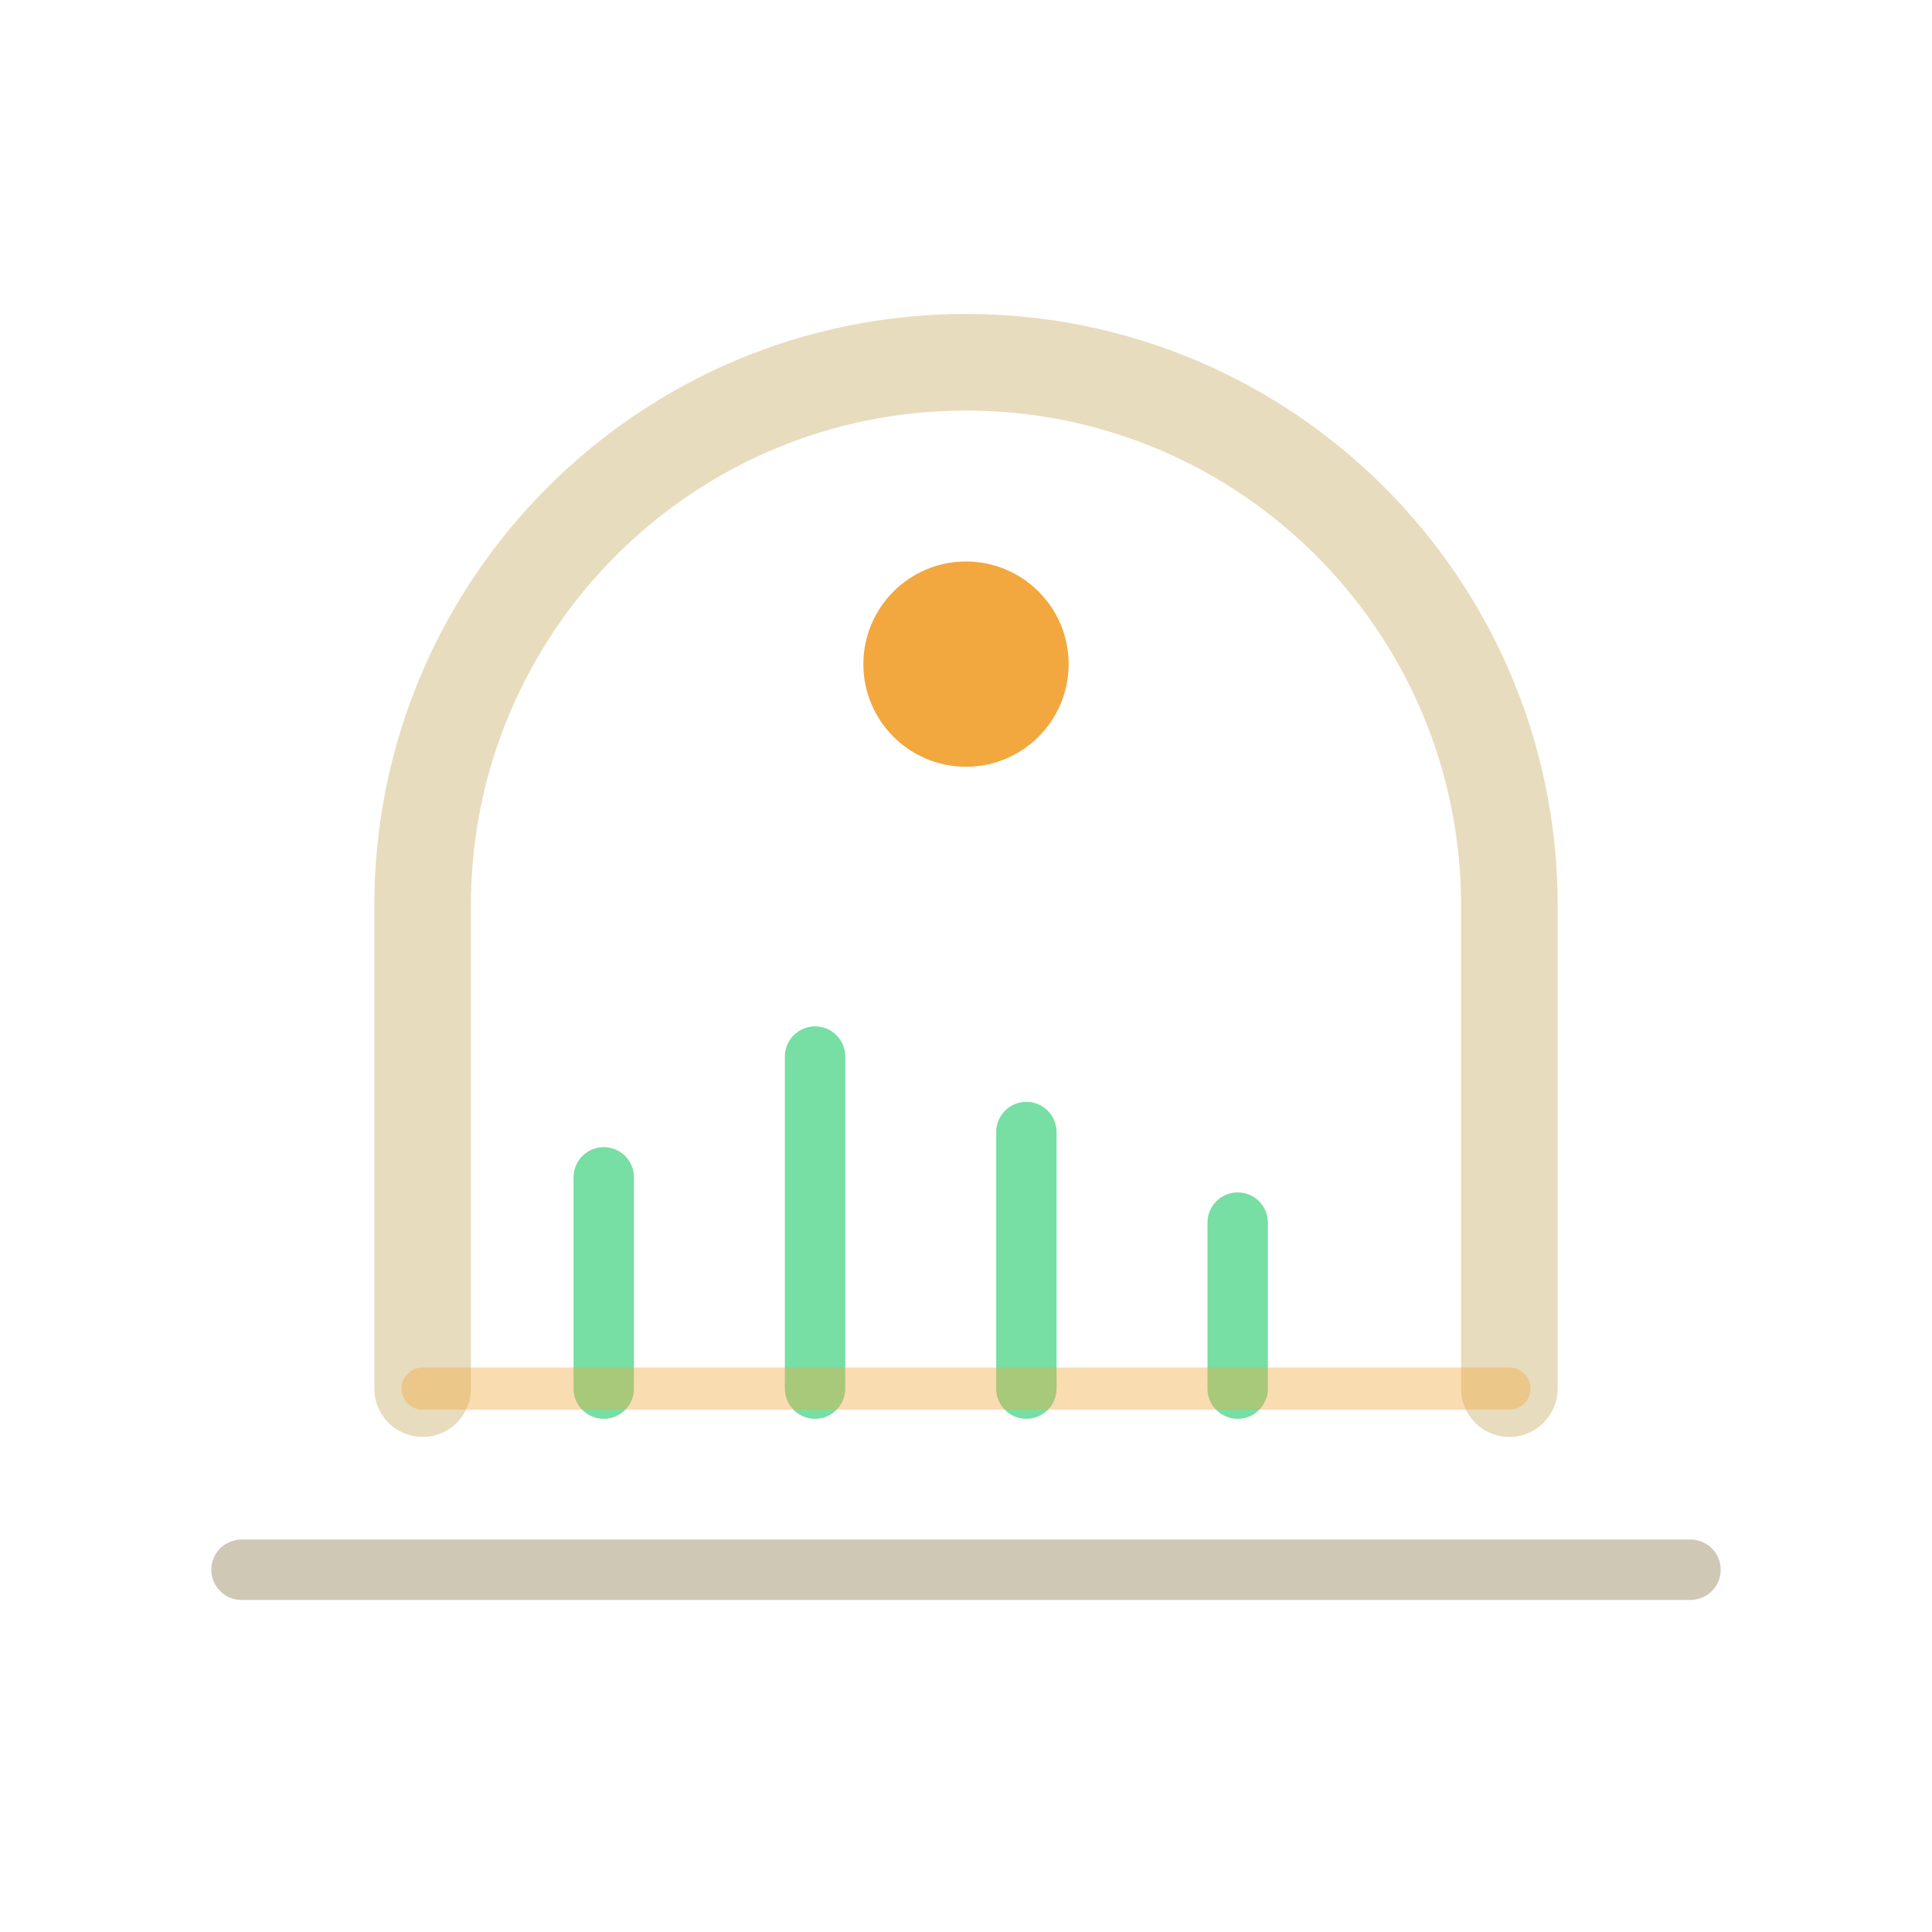
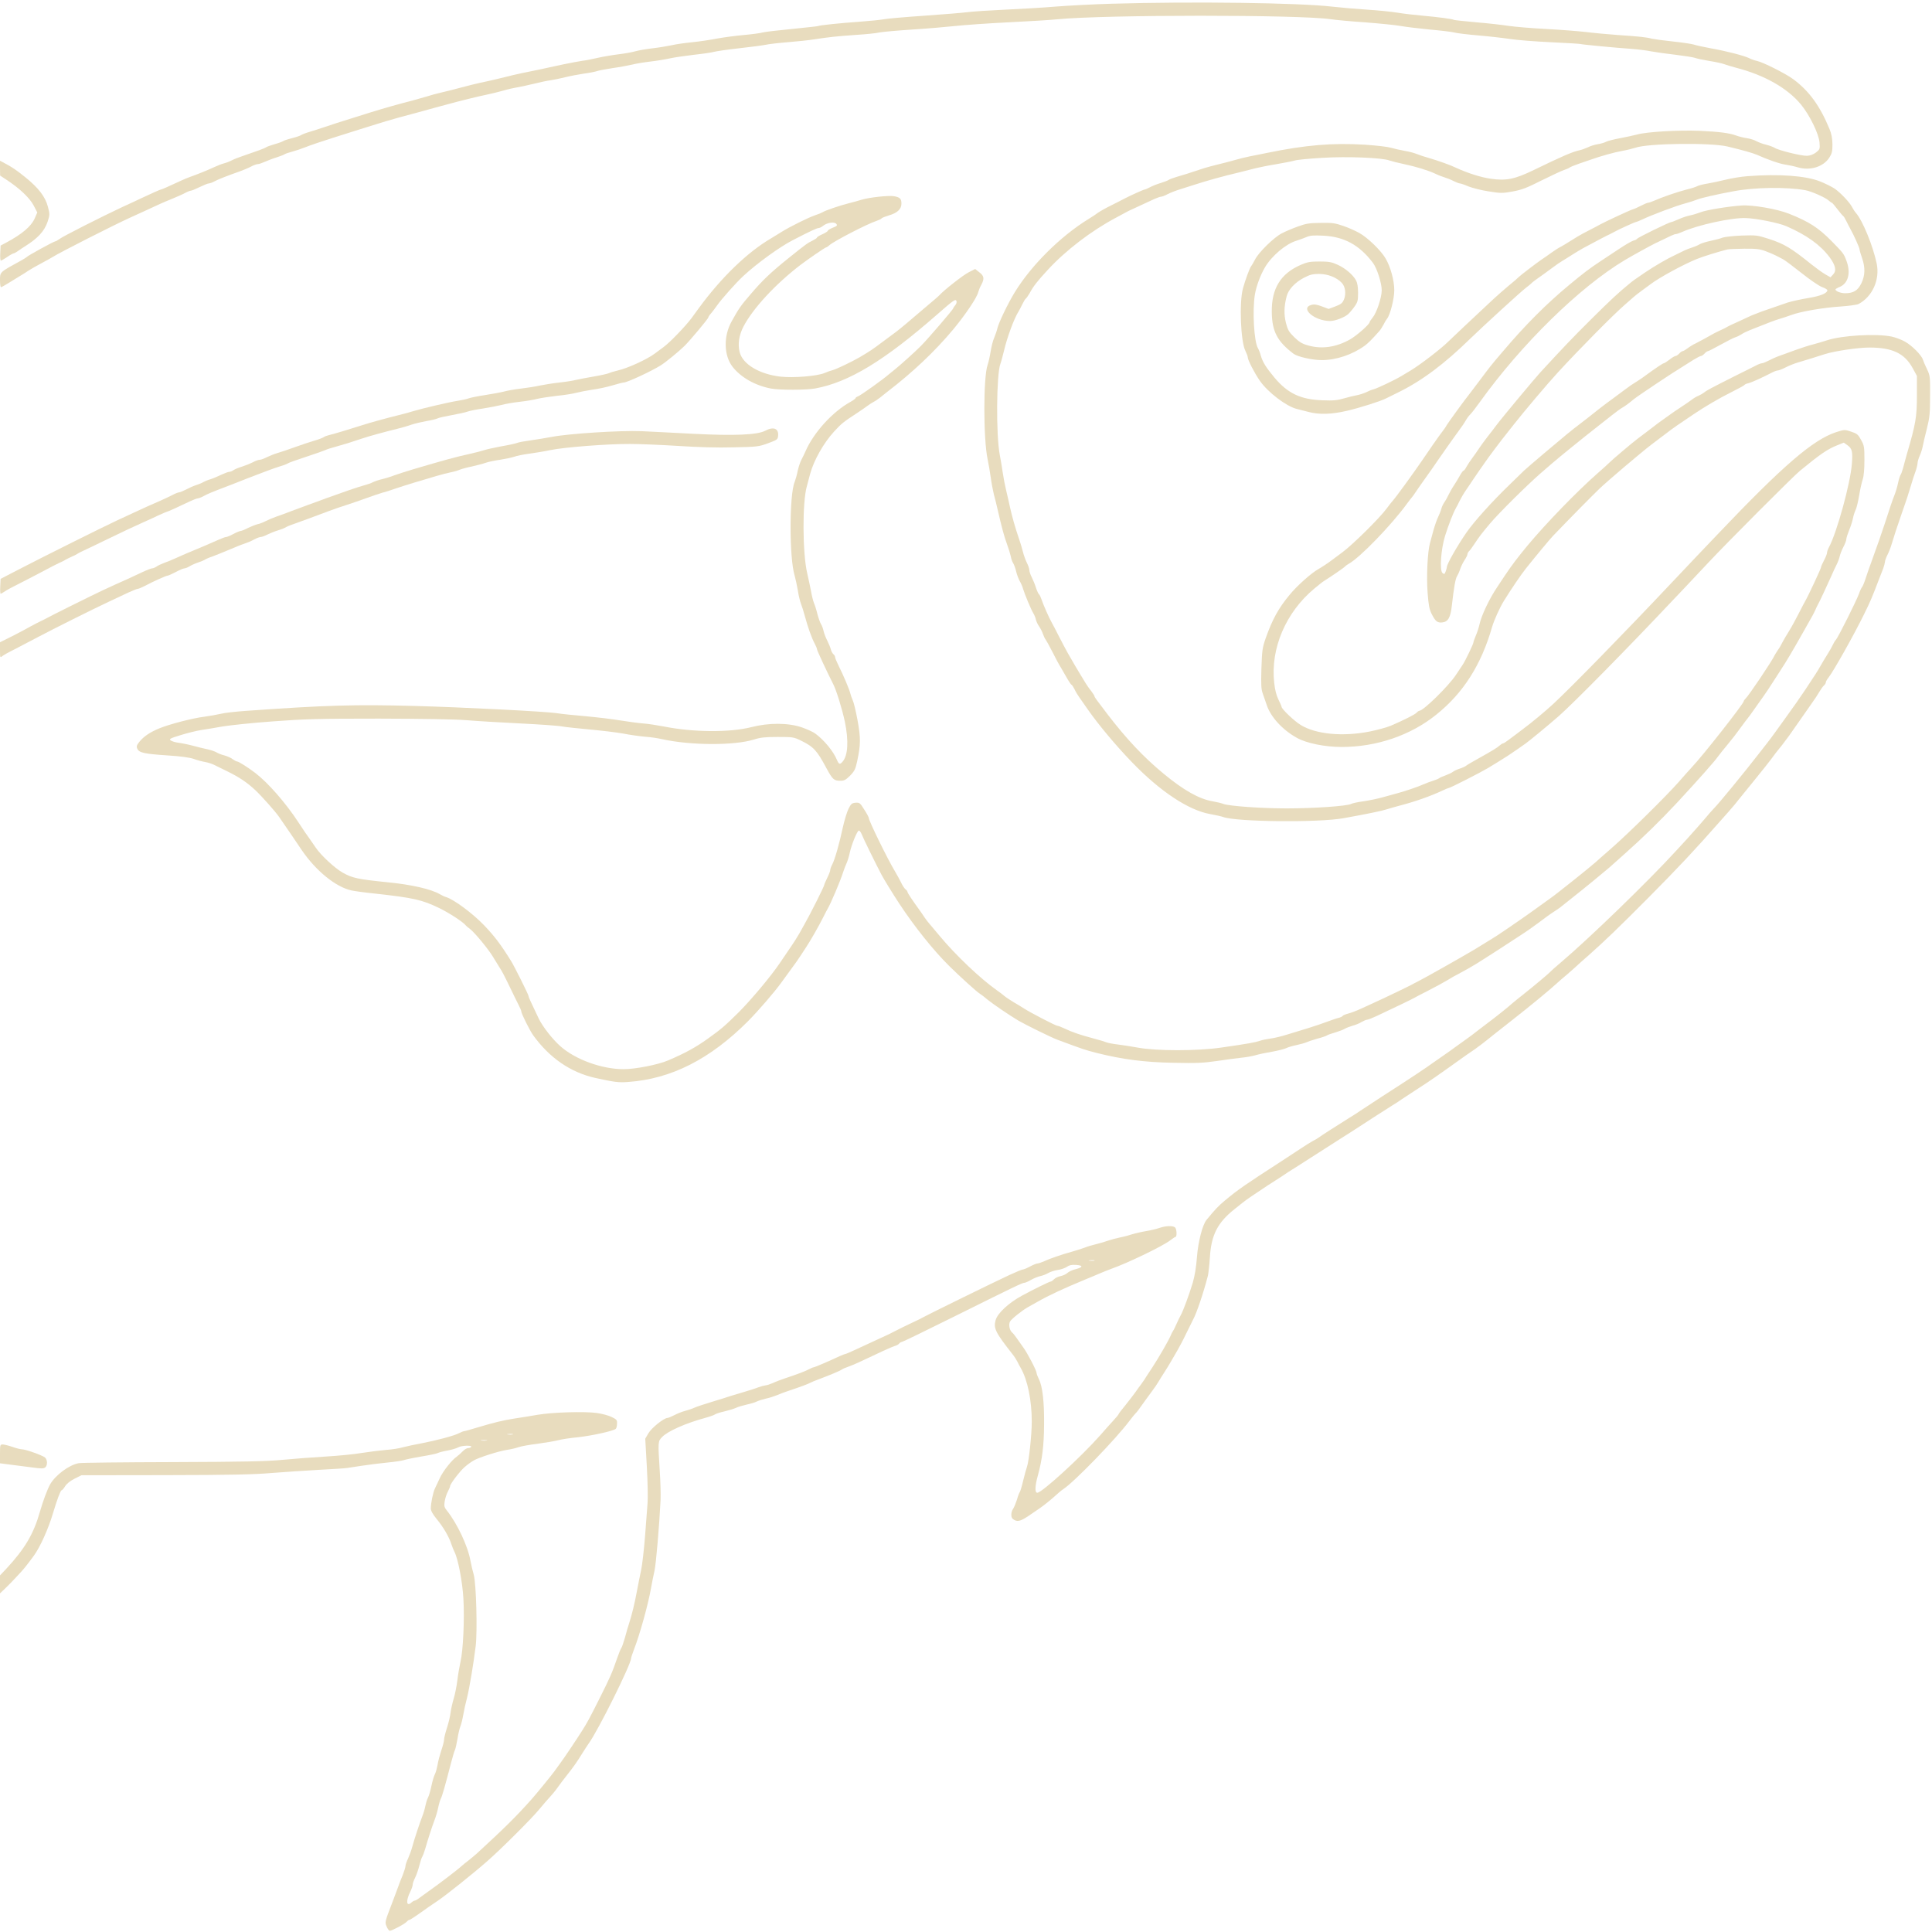
- <svg xmlns="http://www.w3.org/2000/svg" viewBox="0 0 64 64">
-   <path d="M14 46V30a18 18 0 0 1 36 0v16" fill="none" stroke="#e8dcbe" stroke-width="3.2" stroke-linecap="round" />
-   <path d="M8 52h48" stroke="#a89a78" stroke-opacity=".55" stroke-width="2" stroke-linecap="round" />
-   <circle cx="32" cy="22" r="3.4" fill="#f2a83e" />
-   <path d="M20 46v-7M27 46v-11M34 46v-8.5M41 46v-5.5" stroke="#5fd894" stroke-width="2" stroke-linecap="round" opacity=".85" />
-   <path d="M14 46h36" stroke="#f2a83e" stroke-opacity=".4" stroke-width="1.4" stroke-linecap="round" />
+ <svg xmlns="http://www.w3.org/2000/svg" viewBox="0 0 1601 1601">
+   <g transform="translate(0,1601) scale(0.1,-0.1)" fill="#e8dcbe" stroke="none">
+     <path d="M9210 15979 c-146 -4 -350 -15 -455 -23 -104 -9 -296 -20 -425 -26 -129 -6 -266 -15 -305 -20 -38 -5 -201 -19 -362 -30 -160 -11 -313 -24 -341 -30 -27 -5 -116 -14 -198 -20 -157 -11 -335 -29 -345 -36 -3 -2 -100 -12 -215 -24 -115 -11 -225 -24 -244 -29 -19 -6 -89 -15 -155 -21 -66 -6 -165 -19 -220 -29 -55 -11 -149 -25 -210 -31 -60 -6 -137 -17 -170 -25 -33 -7 -103 -19 -155 -25 -52 -6 -117 -17 -145 -25 -27 -8 -90 -19 -140 -25 -49 -6 -126 -19 -170 -29 -44 -10 -102 -22 -130 -25 -27 -4 -99 -17 -160 -30 -145 -32 -254 -55 -340 -72 -38 -8 -104 -23 -145 -34 -41 -10 -106 -26 -145 -34 -78 -16 -171 -39 -255 -62 -30 -8 -84 -22 -120 -30 -36 -8 -92 -23 -125 -34 -33 -10 -87 -25 -120 -34 -99 -25 -234 -63 -340 -96 -295 -92 -334 -105 -395 -126 -25 -9 -74 -24 -109 -35 -35 -10 -68 -23 -75 -28 -6 -5 -40 -17 -76 -26 -36 -9 -69 -20 -75 -25 -5 -4 -37 -16 -70 -25 -33 -10 -65 -21 -71 -26 -10 -8 -84 -35 -199 -74 -27 -9 -66 -24 -85 -34 -19 -10 -48 -21 -65 -25 -16 -4 -52 -18 -80 -31 -58 -27 -143 -61 -200 -81 -22 -8 -53 -21 -70 -29 -107 -50 -165 -75 -170 -75 -6 0 -78 -32 -180 -80 -22 -11 -85 -40 -140 -65 -169 -79 -497 -245 -523 -266 -14 -10 -29 -19 -34 -19 -11 0 -231 -120 -238 -131 -3 -3 -23 -16 -45 -28 -179 -98 -175 -94 -175 -162 0 -33 4 -59 8 -59 4 0 31 15 60 33 28 17 70 43 93 57 23 14 58 35 76 48 19 12 67 40 107 61 40 21 83 45 97 54 53 34 496 259 634 322 33 15 89 41 125 57 127 59 146 68 220 98 41 17 92 39 112 50 20 11 43 20 50 20 7 0 40 14 73 30 33 16 67 30 75 30 8 0 29 7 45 16 30 17 113 49 215 85 30 11 71 28 91 39 20 11 45 20 55 20 10 0 36 9 58 19 23 10 66 27 96 36 30 10 60 21 65 25 6 5 35 15 65 23 30 8 78 24 105 35 51 20 143 51 225 77 98 31 238 75 285 90 123 39 214 66 270 81 33 9 98 26 145 39 47 13 112 31 145 40 33 9 85 23 115 31 94 26 252 65 325 80 39 8 99 23 135 33 36 11 85 22 110 26 25 4 88 17 140 30 52 13 117 27 144 30 26 4 80 15 120 25 39 10 109 23 155 30 46 6 95 16 109 21 13 5 72 16 131 25 58 8 131 22 161 29 30 8 98 19 150 25 52 6 124 18 160 26 35 8 125 21 200 30 74 8 149 19 165 24 17 5 111 19 210 30 99 11 198 24 220 29 22 5 103 15 180 21 77 6 181 17 230 25 119 18 162 23 340 36 83 5 169 14 193 20 24 5 145 16 270 24 125 8 288 22 362 30 74 8 270 22 435 30 165 8 347 19 405 25 397 39 2006 39 2265 1 39 -6 167 -18 285 -26 118 -9 251 -22 295 -30 44 -8 154 -21 245 -30 91 -8 181 -19 200 -24 19 -6 112 -17 205 -25 94 -8 213 -22 265 -30 52 -8 203 -20 334 -26 132 -6 242 -13 245 -15 8 -4 289 -31 421 -40 52 -4 127 -13 165 -21 39 -7 129 -20 201 -28 72 -9 143 -20 158 -25 14 -6 68 -17 120 -26 52 -8 107 -20 122 -26 16 -6 61 -20 99 -30 237 -61 427 -169 540 -306 72 -88 147 -242 153 -314 4 -54 3 -57 -30 -83 -23 -17 -49 -26 -74 -27 -45 -2 -236 45 -268 66 -11 7 -43 19 -71 26 -27 6 -63 20 -80 29 -16 10 -52 21 -80 25 -27 4 -66 14 -85 21 -59 22 -139 32 -306 40 -176 7 -439 -8 -519 -31 -27 -7 -90 -21 -139 -30 -49 -9 -101 -22 -115 -29 -14 -8 -46 -17 -71 -21 -25 -4 -61 -15 -80 -25 -20 -9 -51 -21 -70 -25 -56 -11 -152 -53 -380 -164 -157 -76 -229 -91 -357 -72 -81 11 -195 48 -288 91 -48 23 -137 55 -225 81 -36 10 -81 25 -100 33 -19 8 -64 20 -100 26 -36 6 -87 18 -115 26 -27 8 -124 19 -216 25 -266 16 -488 -2 -809 -68 -41 -8 -106 -22 -145 -29 -38 -8 -95 -22 -125 -31 -30 -9 -89 -24 -130 -34 -41 -10 -95 -24 -120 -32 -132 -44 -180 -59 -230 -73 -30 -9 -60 -20 -66 -25 -6 -5 -35 -16 -64 -25 -30 -9 -69 -24 -89 -35 -20 -10 -39 -19 -44 -19 -9 0 -126 -53 -167 -75 -14 -7 -63 -33 -110 -56 -47 -23 -96 -51 -110 -61 -14 -11 -50 -35 -80 -53 -232 -143 -473 -382 -611 -607 -56 -91 -134 -254 -144 -299 -4 -18 -16 -53 -26 -77 -11 -24 -24 -76 -30 -115 -6 -38 -17 -88 -25 -111 -36 -101 -36 -611 0 -781 8 -38 20 -107 26 -152 6 -45 18 -108 26 -140 9 -32 24 -94 34 -138 33 -143 51 -209 75 -275 13 -36 27 -81 31 -100 3 -19 12 -45 20 -57 7 -11 19 -43 25 -70 6 -26 20 -61 29 -78 10 -16 23 -46 28 -65 14 -47 67 -173 85 -202 8 -13 18 -36 21 -52 4 -17 16 -42 27 -57 11 -16 25 -43 31 -61 6 -18 16 -40 23 -48 6 -8 31 -53 55 -100 23 -47 57 -110 76 -140 18 -30 42 -72 53 -92 12 -20 25 -40 31 -43 6 -4 17 -21 25 -38 8 -18 26 -48 40 -67 14 -19 46 -65 72 -103 90 -128 231 -296 362 -432 233 -242 469 -399 649 -431 46 -8 94 -19 107 -24 107 -41 795 -48 1000 -10 194 35 316 60 355 73 25 8 72 21 105 30 131 34 259 79 361 127 23 11 45 20 49 20 12 0 265 129 325 165 30 19 71 43 90 55 42 25 103 65 156 102 22 15 50 36 64 45 35 25 180 144 275 227 119 104 563 554 955 970 36 37 85 90 110 116 25 26 104 110 175 186 157 168 704 716 760 762 167 137 227 179 307 211 l57 23 31 -22 c38 -27 44 -53 36 -154 -12 -160 -125 -572 -190 -691 -9 -16 -16 -37 -16 -46 0 -9 -11 -37 -25 -63 -14 -26 -25 -52 -25 -58 0 -10 -107 -239 -130 -278 -5 -8 -30 -55 -55 -105 -25 -49 -61 -115 -80 -145 -19 -30 -43 -71 -53 -90 -9 -19 -26 -49 -38 -65 -11 -17 -24 -37 -28 -45 -22 -49 -219 -341 -242 -360 -7 -7 -14 -16 -14 -21 0 -19 -337 -449 -432 -549 -18 -19 -66 -73 -106 -119 -104 -118 -414 -424 -557 -549 -66 -58 -127 -111 -135 -119 -47 -42 -331 -269 -370 -295 -14 -10 -59 -42 -100 -72 -77 -57 -270 -190 -343 -238 -38 -24 -73 -46 -186 -115 -95 -57 -431 -247 -481 -271 -14 -7 -32 -16 -40 -21 -15 -9 -239 -117 -315 -151 -22 -10 -69 -32 -105 -48 -36 -17 -84 -35 -107 -41 -23 -6 -45 -15 -47 -20 -3 -5 -18 -12 -33 -16 -16 -3 -55 -17 -88 -29 -33 -13 -107 -38 -165 -56 -58 -18 -139 -43 -180 -55 -41 -13 -100 -27 -130 -31 -30 -4 -71 -12 -90 -19 -38 -13 -97 -24 -320 -56 -198 -29 -541 -29 -693 0 -56 10 -131 22 -167 26 -36 4 -76 12 -90 17 -14 6 -63 21 -110 33 -115 31 -176 52 -236 81 -28 13 -56 24 -63 24 -13 0 -221 108 -274 142 -19 12 -58 37 -87 53 -28 17 -62 39 -75 50 -13 11 -42 34 -66 50 -137 97 -342 292 -473 450 -37 44 -74 89 -84 100 -10 11 -27 33 -38 49 -10 16 -28 41 -39 57 -64 88 -105 150 -105 158 0 5 -7 15 -17 22 -9 8 -25 32 -35 54 -11 22 -34 65 -52 95 -60 99 -216 418 -216 440 0 7 -17 39 -38 71 -35 56 -39 59 -72 57 -31 -3 -38 -9 -59 -51 -13 -27 -34 -96 -47 -155 -29 -136 -67 -268 -88 -307 -9 -16 -16 -37 -16 -45 0 -8 -11 -37 -25 -65 -13 -27 -25 -54 -25 -59 0 -11 -119 -248 -159 -317 -14 -25 -36 -64 -48 -86 -12 -22 -50 -82 -85 -132 -35 -51 -70 -103 -78 -115 -74 -109 -233 -298 -335 -401 -117 -116 -150 -144 -259 -222 -102 -73 -188 -120 -331 -181 -82 -35 -270 -72 -367 -72 -180 0 -398 79 -523 189 -67 59 -148 163 -181 231 -74 156 -84 177 -84 186 0 11 -118 247 -144 289 -87 140 -138 207 -225 298 -94 98 -249 213 -314 233 -12 3 -35 14 -52 24 -72 42 -236 80 -435 99 -243 25 -289 34 -369 79 -65 36 -183 145 -226 210 -14 20 -35 51 -47 68 -25 34 -44 62 -98 144 -103 157 -248 323 -355 405 -60 46 -138 95 -151 95 -6 0 -22 9 -36 19 -13 11 -44 24 -68 31 -25 6 -55 18 -67 26 -12 7 -43 18 -70 24 -26 5 -82 19 -123 30 -41 11 -96 22 -121 25 -26 3 -54 12 -64 19 -16 12 -7 17 81 44 54 17 131 36 169 42 39 6 120 19 180 30 61 10 247 30 415 42 268 20 374 23 880 23 360 -1 631 -5 725 -13 83 -7 283 -19 447 -27 163 -8 319 -19 346 -25 27 -5 130 -16 228 -25 99 -9 224 -24 279 -34 55 -11 136 -22 180 -26 44 -3 107 -12 140 -20 239 -53 601 -54 764 -3 53 17 93 21 196 21 124 0 133 -1 192 -30 105 -51 133 -82 211 -228 51 -94 63 -105 115 -105 33 0 46 7 82 43 36 37 44 53 58 118 30 140 30 193 3 342 -14 76 -32 150 -40 165 -7 15 -16 41 -20 57 -9 36 -56 147 -97 229 -16 32 -29 64 -29 71 0 7 -6 18 -14 24 -8 7 -17 24 -21 39 -3 15 -17 47 -29 72 -13 25 -27 61 -31 80 -4 19 -13 45 -21 57 -8 13 -21 50 -30 83 -8 34 -21 75 -29 93 -7 18 -18 61 -24 97 -7 36 -21 103 -32 150 -39 167 -41 589 -3 720 8 30 21 78 28 105 31 112 111 254 198 349 62 67 75 78 193 155 33 22 71 48 85 59 14 10 36 25 50 32 14 7 39 24 55 37 17 14 41 33 55 44 211 161 398 338 549 519 99 119 197 264 207 308 4 15 15 43 26 62 27 51 23 74 -17 104 l-34 27 -53 -27 c-45 -22 -210 -152 -243 -190 -5 -7 -62 -55 -125 -108 -63 -54 -135 -115 -160 -136 -25 -21 -60 -49 -77 -62 -18 -13 -68 -50 -112 -83 -78 -59 -100 -74 -190 -127 -64 -37 -190 -97 -220 -105 -14 -3 -45 -14 -68 -24 -61 -26 -258 -42 -366 -30 -173 20 -311 102 -337 201 -18 65 -6 144 31 214 79 151 264 351 474 512 65 49 203 144 211 144 4 0 16 8 27 18 36 33 315 177 389 201 21 7 40 16 43 21 3 5 31 16 61 25 70 20 104 52 104 98 0 40 -12 52 -61 61 -45 8 -207 -10 -269 -29 -25 -8 -72 -21 -105 -29 -73 -18 -204 -63 -219 -75 -6 -4 -34 -16 -62 -25 -54 -18 -215 -98 -276 -137 -20 -13 -60 -37 -88 -54 -195 -114 -411 -322 -598 -577 -15 -21 -43 -59 -62 -85 -49 -66 -180 -202 -230 -238 -22 -16 -56 -41 -74 -55 -64 -48 -223 -121 -306 -140 -30 -7 -63 -17 -73 -22 -10 -5 -67 -18 -126 -28 -59 -10 -125 -23 -147 -28 -21 -6 -84 -16 -139 -22 -55 -6 -128 -18 -162 -25 -34 -8 -104 -19 -155 -25 -51 -6 -115 -17 -143 -25 -27 -7 -98 -20 -156 -29 -59 -9 -119 -21 -135 -27 -16 -6 -56 -15 -89 -20 -68 -10 -294 -63 -370 -86 -27 -9 -84 -24 -125 -34 -93 -23 -240 -63 -300 -83 -93 -30 -246 -76 -275 -82 -16 -4 -36 -11 -43 -17 -7 -5 -40 -18 -75 -28 -34 -10 -107 -34 -162 -54 -55 -20 -120 -42 -145 -49 -25 -7 -64 -23 -87 -34 -23 -12 -50 -22 -60 -22 -11 0 -37 -9 -58 -21 -22 -11 -62 -27 -90 -36 -27 -8 -59 -21 -70 -29 -11 -8 -27 -14 -35 -14 -9 0 -38 -11 -66 -24 -27 -13 -67 -30 -89 -37 -22 -6 -49 -18 -60 -24 -11 -7 -38 -18 -60 -25 -22 -7 -60 -24 -84 -37 -24 -12 -50 -23 -57 -23 -8 0 -35 -11 -61 -25 -27 -13 -70 -34 -98 -46 -61 -26 -141 -62 -220 -99 -33 -15 -96 -45 -140 -65 -118 -55 -615 -303 -800 -399 l-160 -83 -3 -61 c-2 -34 0 -62 3 -62 4 0 19 8 33 18 15 11 65 38 112 61 47 24 135 69 195 101 61 33 126 66 145 75 19 8 42 19 50 25 8 5 31 16 50 25 19 8 42 19 50 25 8 6 31 17 50 26 19 9 105 49 190 91 157 76 210 101 310 146 30 13 85 38 122 56 37 17 70 31 73 31 6 0 90 38 190 86 28 13 56 24 64 24 7 0 30 9 50 20 34 18 63 31 206 85 33 13 96 37 140 55 134 52 237 91 290 107 28 8 55 19 60 23 6 5 73 29 150 54 77 25 149 51 160 56 11 6 52 19 90 29 69 19 127 37 215 67 52 18 195 57 290 80 36 9 90 24 120 35 30 10 87 23 125 30 39 6 78 16 89 21 10 6 64 18 120 28 55 10 114 23 130 29 15 6 74 18 130 26 55 9 124 22 151 29 28 8 94 20 148 26 54 6 122 17 150 25 29 7 102 18 162 25 61 6 133 17 160 25 28 7 88 19 135 26 47 6 121 22 164 35 44 13 86 24 94 24 29 0 235 96 310 144 41 26 148 114 193 158 48 47 199 228 199 238 0 5 10 20 23 34 12 14 33 42 47 62 38 55 161 193 222 249 115 106 302 241 410 296 141 73 198 99 210 99 9 0 26 8 39 19 35 27 93 35 109 16 11 -13 7 -18 -29 -32 -22 -9 -41 -20 -41 -25 0 -5 -20 -18 -45 -29 -25 -11 -45 -23 -45 -28 0 -4 -17 -15 -37 -25 -41 -20 -53 -28 -196 -143 -147 -118 -218 -185 -315 -299 -86 -100 -97 -116 -159 -227 -69 -123 -65 -284 8 -377 70 -89 188 -155 319 -180 70 -13 292 -13 366 1 278 51 574 231 1011 614 137 120 152 130 159 110 4 -8 -1 -24 -10 -34 -9 -10 -16 -21 -16 -25 0 -9 -213 -257 -267 -311 -50 -51 -179 -166 -218 -197 -16 -13 -37 -30 -47 -38 -47 -42 -239 -179 -259 -185 -11 -4 -19 -10 -19 -14 0 -4 -19 -18 -42 -31 -148 -81 -306 -255 -373 -410 -8 -19 -24 -51 -34 -70 -10 -19 -24 -61 -31 -93 -6 -33 -18 -73 -25 -91 -45 -107 -45 -631 0 -776 7 -25 19 -79 26 -120 6 -41 18 -92 26 -112 8 -20 23 -67 33 -105 25 -92 56 -180 80 -224 11 -20 20 -42 20 -49 0 -10 89 -200 135 -290 26 -50 74 -207 96 -310 33 -160 26 -281 -19 -332 -22 -26 -31 -22 -47 16 -29 70 -104 161 -176 215 -17 14 -68 37 -113 53 -113 39 -274 40 -421 2 -179 -45 -481 -43 -725 6 -52 10 -129 22 -170 25 -41 3 -127 15 -190 25 -63 11 -193 26 -288 35 -95 8 -202 19 -238 25 -89 14 -773 49 -1179 60 -496 13 -725 7 -1400 -41 -82 -6 -175 -16 -205 -24 -30 -7 -91 -18 -135 -24 -99 -12 -289 -62 -373 -96 -78 -32 -129 -66 -166 -111 -24 -30 -27 -39 -18 -59 15 -33 57 -42 251 -55 110 -7 181 -17 217 -29 29 -11 72 -22 96 -26 24 -4 59 -16 78 -26 19 -10 69 -34 110 -54 93 -46 159 -90 227 -154 53 -50 165 -176 196 -221 9 -14 52 -76 95 -138 42 -63 84 -124 92 -136 118 -173 283 -307 413 -335 23 -5 107 -17 187 -25 327 -36 397 -52 540 -121 82 -40 199 -116 220 -144 3 -4 19 -18 37 -31 40 -32 149 -164 187 -227 16 -26 39 -64 51 -83 28 -43 38 -63 93 -176 23 -49 54 -110 67 -137 14 -26 25 -52 25 -59 0 -17 70 -158 99 -198 135 -187 309 -306 511 -352 165 -36 196 -40 275 -34 358 25 681 190 995 505 86 87 219 241 275 319 17 24 53 73 80 110 28 37 63 87 79 112 16 25 37 57 47 72 31 46 107 178 144 253 14 28 29 57 34 65 26 44 105 230 127 300 8 25 21 59 29 76 8 17 20 55 26 84 14 68 61 182 75 187 6 2 17 -11 24 -29 11 -30 118 -248 165 -337 22 -41 87 -147 147 -239 126 -191 283 -388 414 -517 87 -86 231 -217 253 -229 9 -5 39 -28 66 -51 47 -38 178 -127 255 -173 58 -34 272 -139 320 -157 221 -82 225 -84 330 -111 212 -53 393 -77 636 -81 186 -4 243 -2 360 15 76 12 167 23 201 27 34 3 86 12 115 20 29 9 93 22 141 30 49 9 101 22 115 29 15 8 54 19 87 26 33 7 68 17 79 22 10 5 50 19 89 30 40 10 76 23 82 27 5 5 37 16 69 25 32 10 68 23 80 31 12 7 40 18 64 25 24 6 58 20 75 31 18 10 38 19 46 19 8 0 44 14 80 31 157 74 297 141 311 150 8 5 60 32 115 60 55 28 125 66 155 84 30 19 73 43 95 54 54 28 113 62 150 85 17 11 46 29 65 41 44 27 177 114 295 191 50 32 117 79 150 104 65 49 89 67 150 107 22 14 45 31 51 37 7 6 47 38 89 71 77 60 261 211 300 245 11 10 70 63 130 116 155 138 287 267 434 424 174 188 312 343 340 384 8 12 45 57 81 101 36 44 73 91 82 105 10 14 37 50 60 81 24 30 51 66 60 80 59 82 136 192 150 216 10 15 43 66 73 113 68 105 93 147 203 341 78 138 80 141 95 174 7 17 18 39 24 50 13 22 67 139 108 230 14 33 34 76 44 95 10 19 22 50 26 69 4 19 18 54 31 79 13 25 24 53 24 64 0 10 11 44 24 76 13 31 27 75 31 97 4 22 14 52 21 67 8 14 21 68 30 120 8 51 22 112 30 136 9 27 14 84 14 160 0 108 -2 121 -28 167 -24 44 -33 52 -82 68 -53 18 -55 18 -124 -4 -190 -62 -437 -273 -981 -845 -196 -205 -155 -163 -374 -394 -414 -439 -830 -864 -987 -1011 -67 -62 -177 -154 -258 -214 -36 -27 -85 -65 -109 -82 -23 -18 -46 -33 -51 -33 -5 0 -18 -8 -28 -17 -22 -20 -60 -43 -178 -109 -47 -26 -92 -52 -100 -59 -8 -7 -33 -18 -55 -25 -22 -7 -47 -19 -55 -26 -9 -7 -36 -20 -60 -29 -24 -8 -48 -19 -54 -24 -6 -5 -29 -14 -51 -21 -22 -7 -58 -20 -80 -30 -44 -20 -148 -55 -210 -72 -22 -6 -76 -21 -120 -33 -44 -13 -118 -28 -165 -35 -46 -6 -93 -16 -104 -22 -33 -18 -312 -37 -531 -37 -213 0 -478 19 -527 37 -14 6 -55 16 -90 22 -112 19 -242 93 -406 229 -164 135 -308 288 -465 493 -95 124 -107 141 -107 148 0 4 -12 23 -27 43 -16 19 -37 50 -48 68 -11 19 -30 49 -42 69 -21 34 -51 85 -105 179 -14 25 -47 87 -72 136 -25 50 -52 101 -60 115 -23 40 -72 152 -85 192 -7 21 -16 40 -21 43 -5 3 -16 27 -25 54 -8 26 -24 65 -35 87 -11 21 -20 48 -20 59 0 11 -9 39 -20 60 -11 22 -27 65 -34 95 -8 30 -21 75 -30 100 -33 96 -59 188 -76 265 -10 44 -24 109 -33 145 -9 36 -21 99 -27 140 -6 41 -17 109 -25 150 -32 165 -28 668 5 755 6 15 19 64 30 109 26 111 84 268 121 326 5 8 19 34 30 57 11 23 24 45 29 48 6 4 19 23 31 43 32 60 65 102 152 196 148 161 360 323 563 431 47 25 93 50 102 55 9 4 53 25 97 45 44 20 98 45 121 56 23 10 48 19 55 19 8 0 33 9 54 21 22 11 67 29 100 39 33 10 83 26 110 35 127 41 235 71 398 110 34 9 89 22 122 31 33 8 112 24 175 34 63 11 131 24 150 30 19 6 122 16 227 22 207 13 499 1 558 -22 17 -6 71 -20 120 -30 99 -21 198 -51 260 -80 22 -11 56 -24 76 -30 20 -6 53 -19 74 -30 22 -11 45 -20 52 -20 8 0 40 -11 72 -25 33 -13 108 -32 167 -41 100 -16 114 -16 198 -1 76 14 117 29 241 92 83 41 166 80 185 86 19 6 40 15 46 20 6 5 42 20 80 33 38 13 83 28 99 34 81 29 197 61 260 72 39 7 87 19 108 26 105 37 624 43 762 10 138 -33 212 -55 245 -69 86 -39 189 -75 235 -81 28 -4 74 -14 104 -23 102 -29 209 4 259 79 23 36 27 52 27 112 -1 50 -8 87 -24 126 -79 192 -169 316 -301 414 -64 47 -249 140 -300 151 -19 4 -48 14 -65 23 -40 20 -185 58 -320 82 -60 11 -123 25 -140 31 -16 5 -93 17 -170 25 -77 8 -156 19 -175 23 -47 13 -108 19 -285 31 -82 6 -202 17 -265 25 -63 7 -212 19 -330 25 -118 6 -255 18 -305 25 -49 8 -171 22 -270 30 -99 9 -182 18 -186 20 -11 8 -136 24 -259 35 -69 6 -163 17 -210 25 -47 8 -159 19 -250 25 -91 6 -221 17 -290 25 -274 32 -1158 44 -1830 24z" />
+     <path d="M0 14617 l1 -62 56 -37 c104 -68 190 -149 222 -211 l30 -58 -23 -52 c-29 -64 -106 -129 -236 -198 l-45 -24 -3 -63 c-2 -34 1 -62 5 -62 4 0 28 14 52 30 24 17 48 30 53 30 5 0 24 10 41 23 18 12 39 27 48 32 113 70 167 129 194 209 18 56 18 61 2 123 -22 83 -77 155 -187 244 -72 58 -110 84 -165 113 l-45 24 0 -61z" />
+     <path d="M14480 14550 c-52 -4 -131 -17 -175 -28 -44 -11 -111 -25 -149 -32 -38 -6 -79 -16 -90 -22 -12 -7 -52 -20 -91 -29 -74 -19 -205 -64 -267 -92 -21 -9 -43 -17 -50 -17 -7 0 -33 -11 -58 -24 -25 -13 -56 -27 -70 -31 -23 -6 -234 -105 -270 -125 -8 -5 -46 -25 -85 -45 -38 -19 -86 -45 -105 -57 -80 -51 -143 -88 -146 -88 -2 0 -32 -19 -65 -42 -33 -24 -70 -50 -83 -58 -43 -29 -181 -135 -191 -146 -5 -6 -41 -38 -80 -69 -38 -32 -97 -83 -130 -114 -164 -153 -351 -329 -374 -352 -57 -57 -231 -191 -311 -239 -19 -12 -53 -32 -75 -45 -56 -34 -204 -104 -235 -112 -14 -3 -41 -14 -60 -24 -20 -9 -54 -20 -75 -24 -22 -4 -70 -15 -107 -26 -54 -16 -88 -20 -180 -16 -179 6 -287 57 -396 187 -71 85 -98 128 -114 183 -6 23 -17 51 -24 62 -32 54 -47 310 -25 445 12 69 45 159 83 224 56 95 172 194 261 221 23 7 60 21 82 30 31 14 60 16 140 12 173 -8 300 -77 412 -225 33 -43 73 -168 73 -227 0 -61 -42 -187 -76 -228 -13 -16 -24 -32 -24 -36 0 -18 -110 -115 -165 -145 -114 -64 -234 -81 -347 -48 -47 13 -72 28 -113 68 -45 44 -54 61 -69 119 -17 70 -16 135 6 219 14 56 69 115 141 153 52 27 73 33 128 33 72 0 146 -29 188 -74 30 -31 37 -92 18 -138 -13 -30 -24 -39 -71 -57 l-56 -21 -56 21 c-43 16 -64 19 -88 12 -96 -27 28 -134 157 -133 42 0 121 31 149 57 15 14 40 44 55 66 24 34 27 49 27 111 0 46 -6 82 -16 101 -26 48 -88 101 -153 131 -51 23 -74 27 -150 27 -77 0 -100 -4 -154 -27 -169 -73 -245 -197 -242 -393 2 -160 46 -243 181 -345 32 -24 155 -52 230 -52 120 -1 255 44 359 119 29 22 52 44 120 120 10 11 26 36 36 55 9 19 23 42 30 50 25 31 59 164 59 235 0 80 -31 195 -73 265 -37 64 -148 171 -216 209 -32 18 -92 45 -134 59 -66 23 -91 27 -186 25 -95 -1 -121 -5 -190 -30 -44 -16 -104 -41 -134 -57 -65 -34 -191 -157 -221 -217 -12 -24 -28 -50 -34 -58 -11 -14 -48 -115 -66 -181 -32 -116 -19 -445 21 -519 10 -20 19 -44 19 -53 0 -21 56 -130 99 -192 67 -97 221 -214 308 -235 21 -5 65 -16 98 -25 87 -23 189 -20 318 10 104 24 283 81 324 103 10 5 56 28 103 51 195 96 380 235 594 444 104 101 422 392 461 421 22 17 42 33 45 37 5 7 33 28 110 82 19 14 53 39 75 55 22 17 56 40 75 51 19 11 55 34 80 50 25 16 65 40 90 54 25 13 72 38 105 56 33 18 74 39 90 47 17 8 38 18 48 24 42 23 56 29 119 58 37 17 70 31 74 31 4 0 26 9 48 19 84 40 283 115 366 137 30 8 71 21 90 29 34 14 158 43 305 70 174 33 437 37 595 9 47 -8 168 -61 193 -85 12 -10 23 -19 27 -19 3 0 24 -24 45 -52 22 -29 44 -55 48 -57 5 -2 17 -22 28 -45 11 -22 26 -52 34 -66 26 -45 75 -154 75 -168 0 -7 9 -38 20 -69 28 -80 26 -147 -6 -212 -30 -60 -66 -81 -136 -81 -37 1 -78 17 -78 32 0 3 17 13 39 22 68 31 89 117 52 215 -22 60 -26 64 -126 166 -107 108 -184 158 -350 224 -97 39 -304 75 -395 68 -112 -8 -290 -37 -338 -56 -26 -10 -65 -22 -87 -26 -22 -4 -64 -18 -93 -31 -29 -13 -57 -24 -62 -24 -15 0 -278 -128 -284 -139 -3 -5 -17 -12 -31 -15 -14 -4 -71 -37 -126 -74 -56 -37 -118 -78 -139 -92 -104 -69 -143 -99 -265 -200 -192 -159 -367 -335 -550 -551 -105 -123 -98 -115 -195 -244 -41 -55 -81 -107 -87 -115 -30 -36 -176 -237 -185 -254 -6 -11 -15 -25 -19 -30 -13 -16 -72 -97 -94 -130 -11 -16 -27 -39 -35 -51 -8 -12 -32 -46 -52 -76 -78 -114 -225 -316 -247 -339 -9 -10 -32 -39 -51 -65 -57 -78 -279 -297 -365 -361 -44 -32 -84 -62 -90 -67 -26 -20 -83 -58 -110 -73 -59 -33 -178 -139 -239 -214 -92 -111 -142 -202 -198 -360 -27 -78 -30 -99 -35 -250 -4 -138 -2 -172 12 -210 9 -25 23 -65 31 -89 32 -101 132 -210 252 -276 79 -44 231 -75 370 -75 288 0 569 95 783 267 225 180 374 414 464 729 16 54 62 157 97 214 64 103 138 212 182 268 86 108 201 246 226 272 179 186 321 329 385 391 74 70 339 295 430 365 160 122 181 138 265 194 20 14 57 38 81 55 96 65 219 137 316 185 56 28 105 55 108 59 2 5 17 12 32 15 26 6 113 45 194 87 20 11 43 19 51 19 8 0 37 11 64 25 27 14 72 32 99 40 28 8 79 24 115 35 36 11 87 28 114 36 79 25 273 54 367 54 191 0 292 -48 359 -171 l35 -64 0 -165 c0 -174 -11 -237 -81 -475 -12 -44 -28 -100 -34 -125 -7 -25 -16 -50 -21 -56 -4 -6 -14 -35 -20 -65 -6 -30 -19 -74 -29 -99 -18 -45 -44 -122 -80 -235 -23 -71 -67 -197 -110 -315 -17 -47 -40 -111 -50 -143 -10 -32 -23 -64 -29 -71 -6 -7 -18 -32 -26 -56 -19 -54 -172 -360 -190 -380 -8 -8 -19 -26 -25 -40 -6 -14 -26 -50 -45 -80 -19 -30 -46 -75 -60 -100 -25 -44 -38 -64 -122 -191 -43 -65 -110 -160 -173 -247 -19 -26 -55 -76 -80 -111 -25 -34 -58 -80 -75 -100 -16 -21 -39 -50 -50 -64 -118 -153 -345 -430 -384 -468 -9 -9 -23 -25 -32 -35 -34 -42 -173 -200 -188 -215 -9 -9 -52 -56 -96 -104 -225 -246 -714 -720 -950 -920 -44 -37 -82 -71 -85 -75 -8 -11 -140 -122 -220 -185 -41 -32 -86 -69 -100 -81 -33 -30 -132 -109 -195 -156 -27 -20 -61 -46 -75 -57 -37 -30 -95 -73 -135 -101 -20 -14 -51 -36 -70 -50 -18 -14 -56 -41 -84 -60 -28 -19 -67 -46 -86 -60 -72 -52 -178 -123 -430 -285 -85 -55 -100 -65 -180 -118 -27 -19 -71 -47 -98 -63 -66 -41 -240 -152 -253 -163 -6 -5 -25 -16 -43 -25 -17 -9 -64 -38 -104 -65 -40 -26 -110 -72 -157 -103 -303 -196 -357 -233 -468 -325 -54 -45 -81 -73 -154 -162 -33 -40 -69 -179 -79 -306 -6 -83 -19 -161 -35 -215 -29 -96 -79 -233 -100 -270 -8 -14 -23 -45 -34 -70 -11 -25 -24 -52 -30 -60 -5 -8 -15 -26 -20 -40 -17 -40 -97 -179 -150 -260 -17 -25 -38 -58 -48 -73 -9 -16 -28 -44 -42 -63 -14 -18 -36 -49 -50 -69 -14 -20 -51 -68 -82 -107 -32 -38 -58 -73 -58 -76 0 -4 -21 -29 -46 -56 -25 -27 -73 -81 -107 -120 -158 -179 -483 -476 -521 -476 -22 0 -20 55 5 145 35 127 50 245 51 420 2 187 -13 318 -43 376 -10 21 -19 44 -19 51 0 20 -77 168 -111 213 -16 22 -40 56 -53 75 -13 19 -30 41 -39 48 -21 18 -31 66 -17 91 10 20 101 92 145 117 11 6 47 27 80 45 100 57 219 112 410 191 28 11 75 31 105 44 30 13 73 30 95 38 142 50 433 191 493 238 19 15 39 28 43 28 13 0 11 64 -3 78 -16 16 -77 15 -128 -3 -23 -8 -72 -20 -108 -26 -37 -6 -94 -19 -127 -29 -33 -11 -78 -22 -100 -26 -22 -4 -62 -15 -90 -24 -27 -10 -75 -24 -105 -31 -30 -7 -70 -19 -89 -27 -19 -7 -64 -22 -100 -32 -94 -26 -189 -59 -237 -81 -23 -10 -48 -19 -56 -19 -8 0 -36 -11 -62 -25 -26 -14 -53 -25 -60 -25 -7 0 -58 -21 -112 -46 -109 -50 -700 -340 -724 -355 -8 -5 -31 -17 -50 -25 -44 -20 -170 -82 -190 -93 -8 -5 -46 -24 -85 -41 -67 -31 -93 -43 -236 -109 -36 -17 -69 -31 -74 -31 -4 0 -26 -9 -49 -19 -80 -38 -204 -91 -212 -91 -5 0 -22 -7 -39 -16 -31 -17 -98 -42 -200 -76 -33 -11 -78 -28 -101 -39 -23 -10 -50 -19 -60 -19 -10 -1 -37 -8 -59 -16 -22 -9 -76 -26 -120 -39 -44 -13 -93 -28 -110 -33 -16 -6 -84 -27 -150 -47 -66 -20 -133 -42 -150 -50 -16 -8 -50 -19 -75 -26 -25 -6 -65 -22 -90 -35 -25 -13 -51 -24 -58 -24 -30 0 -132 -82 -158 -126 l-27 -46 13 -229 c7 -126 10 -264 6 -307 -3 -42 -13 -167 -21 -277 -9 -110 -23 -234 -32 -275 -9 -41 -24 -118 -34 -170 -19 -105 -43 -201 -65 -270 -9 -25 -24 -79 -35 -120 -12 -41 -25 -80 -30 -86 -5 -6 -20 -42 -33 -80 -45 -130 -58 -159 -143 -329 -84 -167 -104 -206 -148 -275 -44 -70 -155 -236 -185 -275 -16 -22 -37 -51 -47 -65 -19 -27 -152 -190 -188 -230 -130 -146 -225 -239 -453 -449 -20 -18 -53 -45 -72 -60 -19 -14 -42 -33 -51 -41 -35 -33 -189 -150 -274 -210 -20 -14 -52 -37 -72 -52 -20 -16 -40 -28 -46 -28 -6 0 -18 -7 -28 -16 -42 -38 -47 16 -8 92 10 21 19 46 19 57 0 10 9 35 19 55 11 21 27 67 36 103 9 35 20 69 25 74 4 6 15 35 24 65 21 74 53 174 76 235 11 28 25 75 31 105 6 30 16 64 22 75 11 20 37 111 83 290 14 55 30 107 35 116 4 9 13 49 20 89 6 40 17 86 24 104 7 17 18 60 24 96 6 36 20 99 31 140 20 80 55 289 72 430 15 125 4 521 -16 590 -9 30 -21 82 -27 114 -22 125 -110 311 -197 420 -20 25 -23 36 -17 74 4 25 15 61 26 81 10 20 19 40 19 46 0 18 84 128 123 160 19 17 51 40 70 51 42 26 213 80 282 90 28 4 68 13 90 21 22 8 94 21 160 29 66 9 143 22 170 29 28 8 102 19 165 25 111 12 296 52 313 70 5 4 10 23 10 41 2 31 -2 36 -43 56 -25 13 -81 28 -125 34 -101 14 -368 6 -490 -15 -49 -9 -133 -22 -185 -30 -103 -16 -173 -33 -320 -77 -52 -16 -99 -29 -105 -29 -5 0 -23 -7 -40 -16 -39 -21 -185 -60 -310 -84 -55 -10 -125 -25 -155 -33 -30 -9 -93 -19 -140 -22 -47 -4 -137 -15 -200 -25 -63 -11 -198 -24 -300 -30 -102 -6 -261 -18 -355 -27 -134 -13 -326 -17 -914 -19 -410 -1 -760 -5 -779 -9 -80 -15 -192 -98 -237 -176 -22 -40 -59 -137 -85 -229 -51 -180 -124 -304 -277 -469 l-53 -56 0 -75 0 -74 46 44 c26 25 63 63 83 85 20 21 43 46 51 55 17 18 63 76 101 129 51 70 120 222 158 351 34 114 63 190 71 190 5 0 18 15 29 33 13 21 42 45 78 63 l58 29 695 1 c543 1 737 5 885 18 105 8 280 20 390 26 110 6 214 12 230 15 17 2 73 11 125 19 52 8 146 20 208 26 62 6 123 15 137 20 14 5 79 19 145 30 67 11 129 24 138 29 9 5 46 15 82 21 36 7 75 19 87 26 26 16 117 19 108 4 -3 -5 -15 -10 -26 -10 -11 0 -31 -12 -45 -27 -14 -15 -36 -34 -48 -43 -40 -26 -116 -122 -142 -180 -14 -30 -32 -68 -40 -85 -16 -33 -34 -123 -34 -165 0 -19 16 -48 48 -87 54 -65 103 -148 122 -208 7 -22 19 -51 26 -65 29 -54 66 -246 74 -386 10 -168 -2 -433 -24 -524 -8 -36 -20 -105 -26 -155 -6 -49 -20 -117 -30 -150 -10 -33 -22 -85 -26 -115 -3 -30 -17 -88 -30 -128 -13 -40 -24 -84 -24 -97 0 -14 -11 -56 -24 -93 -12 -37 -26 -89 -30 -117 -5 -27 -14 -62 -22 -77 -8 -15 -21 -59 -29 -98 -8 -39 -21 -83 -29 -98 -8 -15 -17 -46 -21 -67 -4 -22 -15 -60 -25 -85 -23 -59 -67 -192 -84 -255 -7 -27 -23 -70 -34 -95 -12 -25 -22 -53 -22 -64 0 -10 -11 -44 -23 -75 -13 -31 -32 -78 -41 -106 -10 -27 -29 -79 -43 -115 -64 -167 -65 -167 -49 -205 8 -19 20 -35 26 -35 18 0 125 57 139 74 8 9 17 16 22 16 8 0 57 33 162 108 18 12 50 34 72 49 69 46 296 227 414 331 110 96 368 353 430 429 36 43 76 90 90 104 14 15 42 48 61 75 19 27 55 75 80 106 53 67 79 104 125 178 19 30 42 66 52 80 77 104 353 659 353 709 0 6 11 39 24 73 47 120 117 372 140 503 8 44 21 112 30 150 13 63 39 364 50 585 2 47 -1 157 -7 245 -15 238 -15 241 19 276 46 49 198 116 357 159 37 10 73 23 80 28 7 6 43 18 80 26 37 9 80 22 95 29 15 8 54 19 87 27 33 7 72 18 86 26 15 7 49 18 75 24 27 5 69 19 94 29 25 11 65 26 90 34 108 36 166 58 184 68 11 6 42 19 70 29 76 28 180 71 192 81 6 5 31 16 55 24 24 9 62 24 84 35 166 79 278 130 299 136 14 3 30 12 37 20 6 8 17 14 23 14 6 0 204 96 441 214 497 247 557 276 575 276 7 0 32 11 54 24 23 13 57 27 76 31 19 4 49 15 65 25 17 10 52 22 80 26 27 4 62 16 76 26 19 14 38 18 75 16 61 -4 60 -19 -1 -35 -26 -6 -57 -20 -69 -31 -11 -11 -38 -23 -58 -27 -20 -4 -44 -16 -54 -26 -9 -10 -22 -19 -28 -19 -9 0 -140 -64 -234 -115 -112 -60 -207 -148 -222 -206 -18 -67 -1 -101 142 -283 13 -16 30 -43 39 -60 8 -17 20 -40 27 -51 57 -99 92 -268 92 -446 0 -108 -24 -332 -40 -375 -6 -16 -20 -67 -31 -113 -11 -47 -24 -90 -28 -95 -5 -6 -16 -35 -24 -64 -9 -28 -23 -62 -31 -74 -19 -27 -21 -72 -3 -85 34 -27 60 -22 130 25 38 26 79 54 91 62 33 22 106 81 141 114 16 15 41 36 55 45 91 59 436 415 549 566 25 33 49 62 53 65 7 5 27 32 82 110 14 19 39 53 55 75 17 22 40 56 51 75 11 19 34 55 50 80 16 25 41 65 55 90 14 25 39 68 55 95 16 28 48 88 70 135 23 47 48 97 55 111 32 58 88 226 125 369 4 19 12 87 16 150 11 186 64 289 204 400 106 85 95 76 195 143 28 19 63 42 79 53 15 10 43 28 61 39 32 20 61 39 111 73 14 9 41 26 59 37 17 11 45 29 61 39 16 11 45 29 64 41 19 12 76 48 125 80 50 32 106 68 125 80 33 20 90 57 295 190 44 28 103 66 130 83 28 17 64 40 80 52 17 11 66 44 111 73 44 28 87 57 95 62 28 18 131 90 163 113 17 12 47 33 66 47 19 14 51 36 70 50 19 14 53 37 75 52 37 24 113 82 175 133 14 11 90 71 169 133 132 103 313 252 366 302 12 11 48 43 81 70 32 28 68 59 79 70 12 11 57 52 101 90 138 123 232 213 489 471 257 259 391 402 603 643 12 14 41 46 63 71 22 25 62 71 87 104 26 32 90 110 142 175 52 64 111 138 130 164 19 27 42 56 50 66 15 17 55 68 97 126 12 16 47 66 77 110 31 44 78 112 105 150 28 39 59 86 70 106 11 19 27 41 35 48 9 8 16 19 16 26 0 7 10 25 23 41 41 52 210 352 294 524 50 101 65 135 120 280 14 36 31 81 39 100 7 19 13 43 14 53 0 10 9 36 21 59 11 22 27 62 34 87 16 54 47 150 79 241 49 139 58 168 81 245 13 44 30 98 39 120 8 22 15 51 16 65 0 14 9 43 19 65 10 22 21 58 25 80 4 22 19 87 34 145 23 92 26 126 26 270 1 158 0 167 -25 220 -15 30 -30 66 -34 79 -11 37 -91 118 -149 150 -28 16 -78 35 -111 42 -127 26 -411 10 -535 -31 -30 -10 -82 -25 -115 -34 -33 -8 -98 -29 -145 -46 -47 -17 -108 -40 -135 -49 -28 -10 -68 -28 -90 -40 -22 -11 -46 -21 -53 -21 -8 0 -31 -8 -51 -19 -20 -10 -102 -52 -184 -92 -180 -91 -225 -114 -246 -132 -9 -7 -29 -19 -45 -26 -16 -6 -41 -21 -55 -32 -14 -11 -55 -39 -90 -62 -35 -23 -78 -52 -95 -65 -17 -12 -42 -30 -56 -40 -14 -9 -61 -44 -103 -77 -43 -33 -91 -69 -107 -81 -36 -26 -221 -183 -235 -199 -5 -6 -48 -45 -95 -86 -167 -146 -427 -414 -582 -600 -85 -103 -131 -164 -188 -249 -14 -21 -41 -62 -61 -92 -65 -95 -134 -240 -149 -313 -6 -27 -20 -69 -31 -94 -10 -24 -19 -48 -19 -54 0 -13 -68 -155 -90 -187 -9 -14 -35 -52 -56 -84 -60 -91 -269 -296 -302 -296 -5 0 -15 -7 -22 -15 -12 -15 -110 -64 -215 -109 -33 -14 -112 -35 -175 -48 -223 -44 -445 -23 -571 54 -53 32 -159 133 -159 151 0 5 -12 32 -26 60 -17 35 -29 81 -35 139 -32 284 96 584 333 781 35 29 70 57 79 62 59 37 166 110 174 120 6 6 20 17 33 24 88 47 353 320 482 498 19 26 38 50 41 53 3 3 18 23 32 45 26 38 49 71 99 141 13 17 50 71 83 119 33 48 70 101 83 119 12 17 33 47 47 66 13 19 38 53 54 75 17 22 38 54 47 70 9 17 26 40 38 51 12 12 46 56 76 98 347 484 830 957 1205 1181 71 42 202 114 250 138 140 68 160 77 172 77 7 0 32 9 55 19 125 56 406 118 523 114 87 -2 275 -40 337 -67 170 -74 282 -155 359 -257 50 -68 59 -112 30 -143 l-22 -24 -42 24 c-23 13 -73 49 -112 80 -173 139 -227 172 -359 215 -94 30 -102 31 -224 27 -70 -3 -140 -11 -157 -17 -16 -7 -61 -19 -100 -27 -38 -8 -79 -21 -90 -28 -11 -7 -38 -19 -60 -26 -22 -7 -51 -18 -65 -25 -14 -7 -50 -25 -80 -39 -61 -28 -168 -90 -245 -142 -93 -63 -100 -68 -135 -97 -84 -68 -154 -133 -319 -297 -153 -152 -225 -228 -416 -435 -51 -56 -323 -382 -365 -439 -19 -26 -53 -70 -76 -99 -22 -29 -53 -70 -67 -92 -14 -22 -40 -58 -56 -80 -17 -22 -38 -55 -48 -72 -9 -18 -20 -33 -25 -33 -4 0 -17 -17 -28 -37 -11 -21 -34 -58 -50 -83 -17 -25 -37 -61 -46 -80 -9 -19 -24 -47 -34 -61 -10 -14 -22 -38 -26 -55 -4 -16 -16 -46 -26 -67 -11 -22 -28 -71 -39 -110 -11 -40 -24 -88 -29 -107 -20 -70 -30 -276 -20 -409 8 -106 14 -139 34 -179 31 -61 47 -74 87 -70 49 5 69 40 80 139 17 151 30 224 43 244 7 11 19 37 26 59 7 21 23 54 36 74 13 19 24 41 24 48 0 7 6 19 13 26 8 7 26 31 40 53 50 75 62 90 133 175 72 86 306 318 423 420 35 30 77 67 95 82 49 43 276 227 355 288 39 30 101 79 137 108 37 29 76 58 88 64 19 10 54 36 95 70 30 25 331 226 402 268 23 14 64 40 92 58 28 17 56 32 63 32 6 0 19 9 29 20 10 11 22 20 28 20 5 0 52 24 106 54 53 29 107 57 121 61 14 4 36 15 50 24 14 10 45 25 70 35 166 66 200 79 245 93 28 8 73 23 100 33 77 29 266 61 407 70 70 5 137 14 150 21 114 61 177 201 150 334 -31 147 -116 356 -172 420 -10 11 -25 34 -33 50 -20 39 -96 119 -144 152 -21 14 -74 41 -119 59 -120 48 -339 64 -604 44z m150 -621 c30 -11 69 -28 85 -36 17 -9 44 -23 60 -31 17 -9 85 -60 153 -114 69 -55 143 -106 169 -116 25 -9 46 -21 46 -27 -2 -26 -57 -48 -160 -65 -61 -10 -136 -27 -169 -37 -56 -19 -78 -27 -214 -74 -30 -11 -68 -26 -85 -33 -16 -8 -66 -31 -110 -51 -44 -19 -87 -40 -95 -45 -8 -6 -31 -17 -50 -25 -19 -9 -44 -21 -55 -27 -45 -26 -122 -68 -154 -84 -19 -8 -49 -27 -66 -40 -18 -13 -36 -24 -42 -24 -5 0 -18 -9 -28 -20 -10 -11 -24 -20 -30 -20 -7 0 -29 -13 -50 -30 -21 -16 -42 -30 -47 -30 -8 0 -68 -40 -173 -117 -16 -12 -46 -31 -65 -43 -19 -11 -54 -35 -77 -53 -23 -17 -67 -50 -97 -72 -31 -22 -87 -64 -124 -93 -74 -59 -96 -76 -162 -127 -75 -57 -98 -76 -295 -242 -77 -65 -152 -130 -166 -143 -14 -14 -65 -63 -113 -110 -149 -143 -303 -314 -366 -406 -79 -116 -160 -258 -160 -283 0 -5 -5 -22 -10 -36 -9 -24 -12 -25 -26 -14 -26 21 -13 199 21 309 30 94 68 192 90 230 8 14 22 41 31 60 9 19 32 59 52 88 21 30 48 71 62 92 14 20 37 55 52 76 15 22 36 50 45 64 25 37 126 172 141 190 7 8 51 64 97 123 85 108 280 339 365 431 180 196 463 482 556 562 31 27 64 56 73 64 9 8 38 31 64 50 27 19 60 44 75 55 73 56 277 166 384 209 54 22 185 62 253 79 11 3 74 5 140 6 99 1 129 -3 175 -20z m-5562 -8366 c-10 -2 -28 -2 -40 0 -13 2 -5 4 17 4 22 1 32 -1 23 -4z m-4820 -1440 c-10 -2 -28 -2 -40 0 -13 2 -5 4 17 4 22 1 32 -1 23 -4z m-215 -50 c-13 -2 -33 -2 -45 0 -13 2 -3 4 22 4 25 0 35 -2 23 -4z" />
+     <path d="M6340 12440 c-66 -34 -255 -42 -590 -25 -162 9 -358 18 -435 22 -174 7 -600 -20 -740 -47 -55 -10 -138 -24 -183 -30 -46 -6 -95 -15 -109 -21 -13 -5 -72 -18 -131 -28 -59 -11 -121 -25 -139 -31 -17 -6 -69 -20 -115 -30 -131 -29 -206 -50 -478 -130 -58 -17 -127 -40 -155 -50 -27 -11 -72 -24 -100 -31 -27 -6 -61 -18 -75 -25 -14 -8 -50 -20 -80 -28 -56 -16 -158 -51 -310 -106 -47 -18 -114 -42 -150 -55 -36 -13 -96 -36 -135 -50 -38 -15 -95 -36 -125 -46 -30 -11 -71 -28 -90 -38 -19 -10 -49 -22 -66 -25 -16 -4 -52 -18 -79 -31 -26 -14 -54 -25 -61 -25 -7 0 -34 -11 -60 -25 -26 -14 -53 -25 -60 -25 -8 0 -37 -11 -66 -24 -50 -23 -135 -59 -253 -108 -27 -12 -73 -31 -100 -44 -28 -13 -70 -30 -93 -38 -24 -9 -53 -22 -65 -31 -12 -8 -28 -15 -37 -15 -8 0 -44 -14 -80 -31 -36 -17 -83 -39 -105 -49 -74 -33 -160 -72 -220 -100 -90 -42 -448 -220 -465 -231 -8 -5 -31 -16 -50 -25 -19 -9 -57 -29 -85 -44 -27 -16 -96 -52 -152 -81 l-103 -51 0 -66 c0 -61 1 -64 18 -50 9 8 55 34 102 57 47 24 135 70 195 102 130 69 451 229 585 292 52 24 125 58 162 76 37 17 72 31 78 31 7 0 33 11 59 24 71 38 178 86 191 86 6 0 36 14 67 30 31 17 63 30 71 30 8 0 29 8 46 19 17 10 49 24 71 31 22 7 45 17 51 21 6 5 35 18 65 28 30 11 92 36 139 56 47 20 103 43 126 50 22 7 58 22 79 34 22 12 47 21 55 21 9 0 34 9 55 20 22 11 62 27 89 35 27 8 54 19 60 23 6 5 38 19 71 30 71 25 192 70 290 107 39 15 104 37 145 50 41 13 113 38 160 55 47 17 108 38 135 46 28 7 75 22 105 33 30 11 102 33 160 51 58 17 141 42 185 55 44 13 98 27 120 31 22 4 55 13 73 21 17 7 65 20 105 28 39 9 90 22 112 30 22 8 75 19 119 25 43 7 96 18 117 25 21 8 76 19 121 25 46 6 126 19 178 30 115 24 475 52 660 51 74 0 252 -7 395 -16 170 -11 329 -16 465 -12 196 4 209 6 285 34 76 28 80 31 83 62 6 61 -39 78 -108 41z" />
+     <path d="M0 3962 l0 -78 93 -12 c50 -7 131 -17 179 -23 70 -10 90 -9 103 1 20 17 19 63 -2 82 -21 18 -162 68 -192 68 -12 0 -47 9 -78 20 -32 11 -68 20 -80 20 -22 0 -23 -3 -23 -78z" />
+   </g>
</svg>
